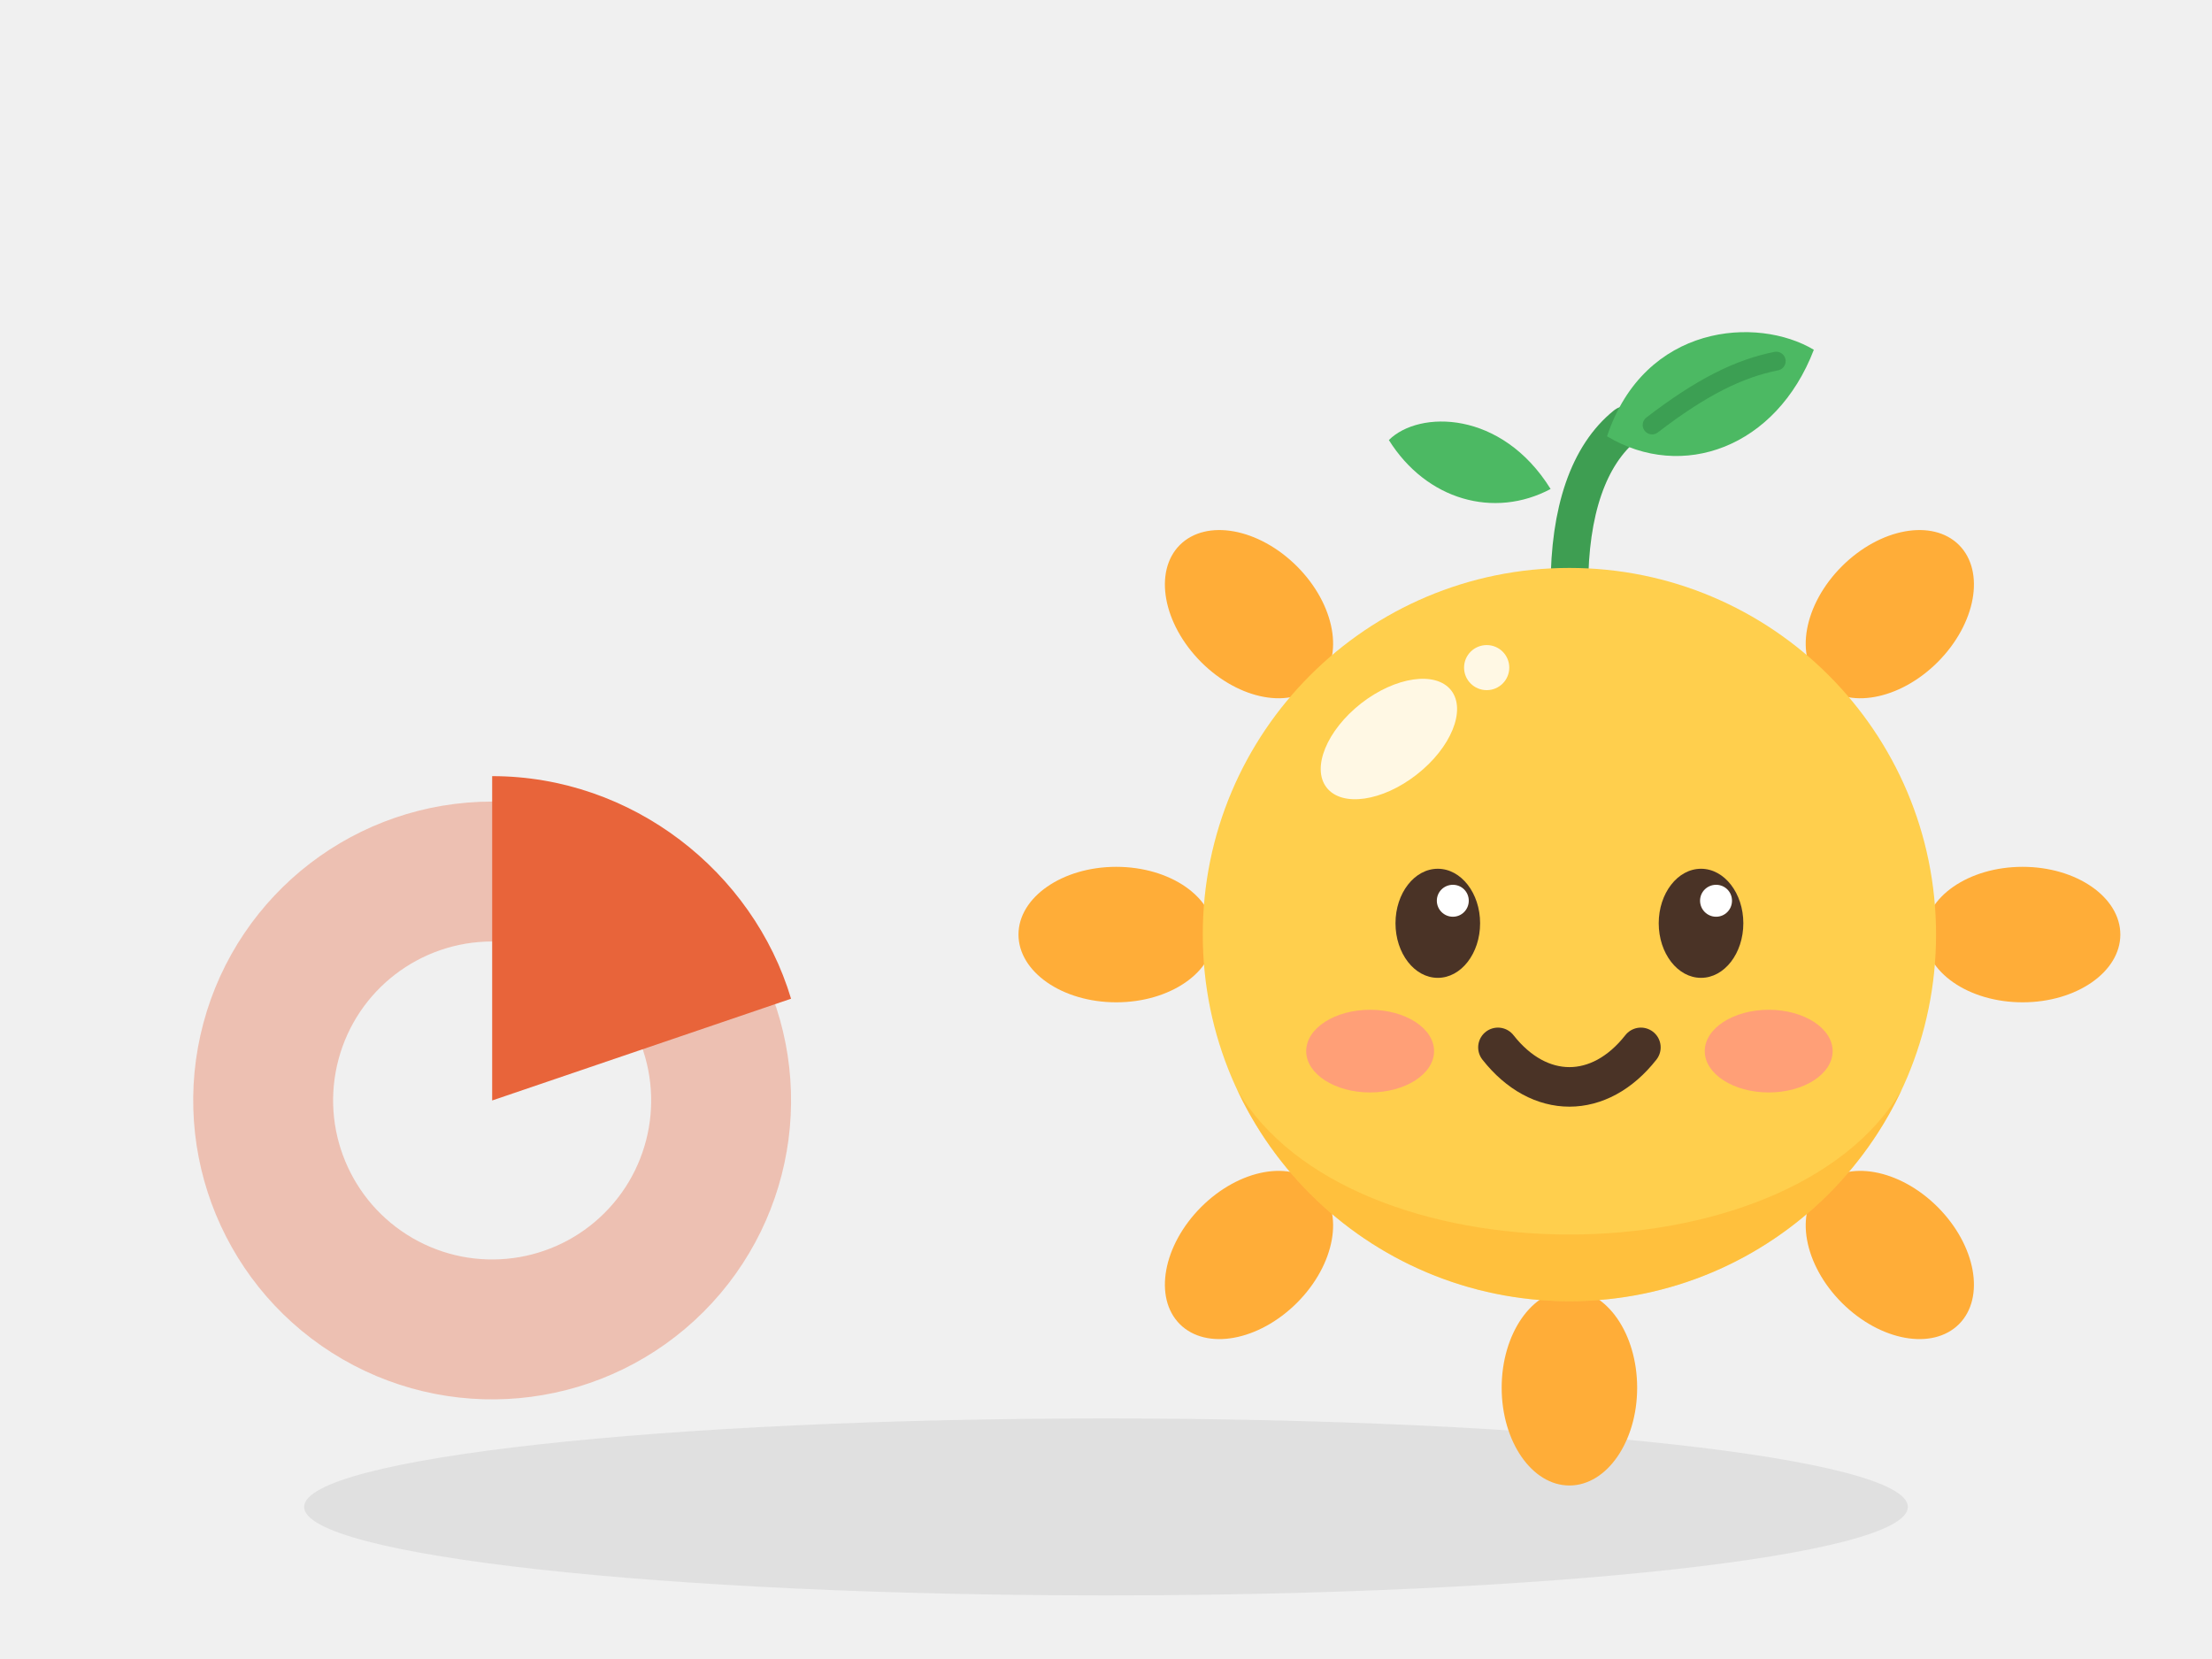
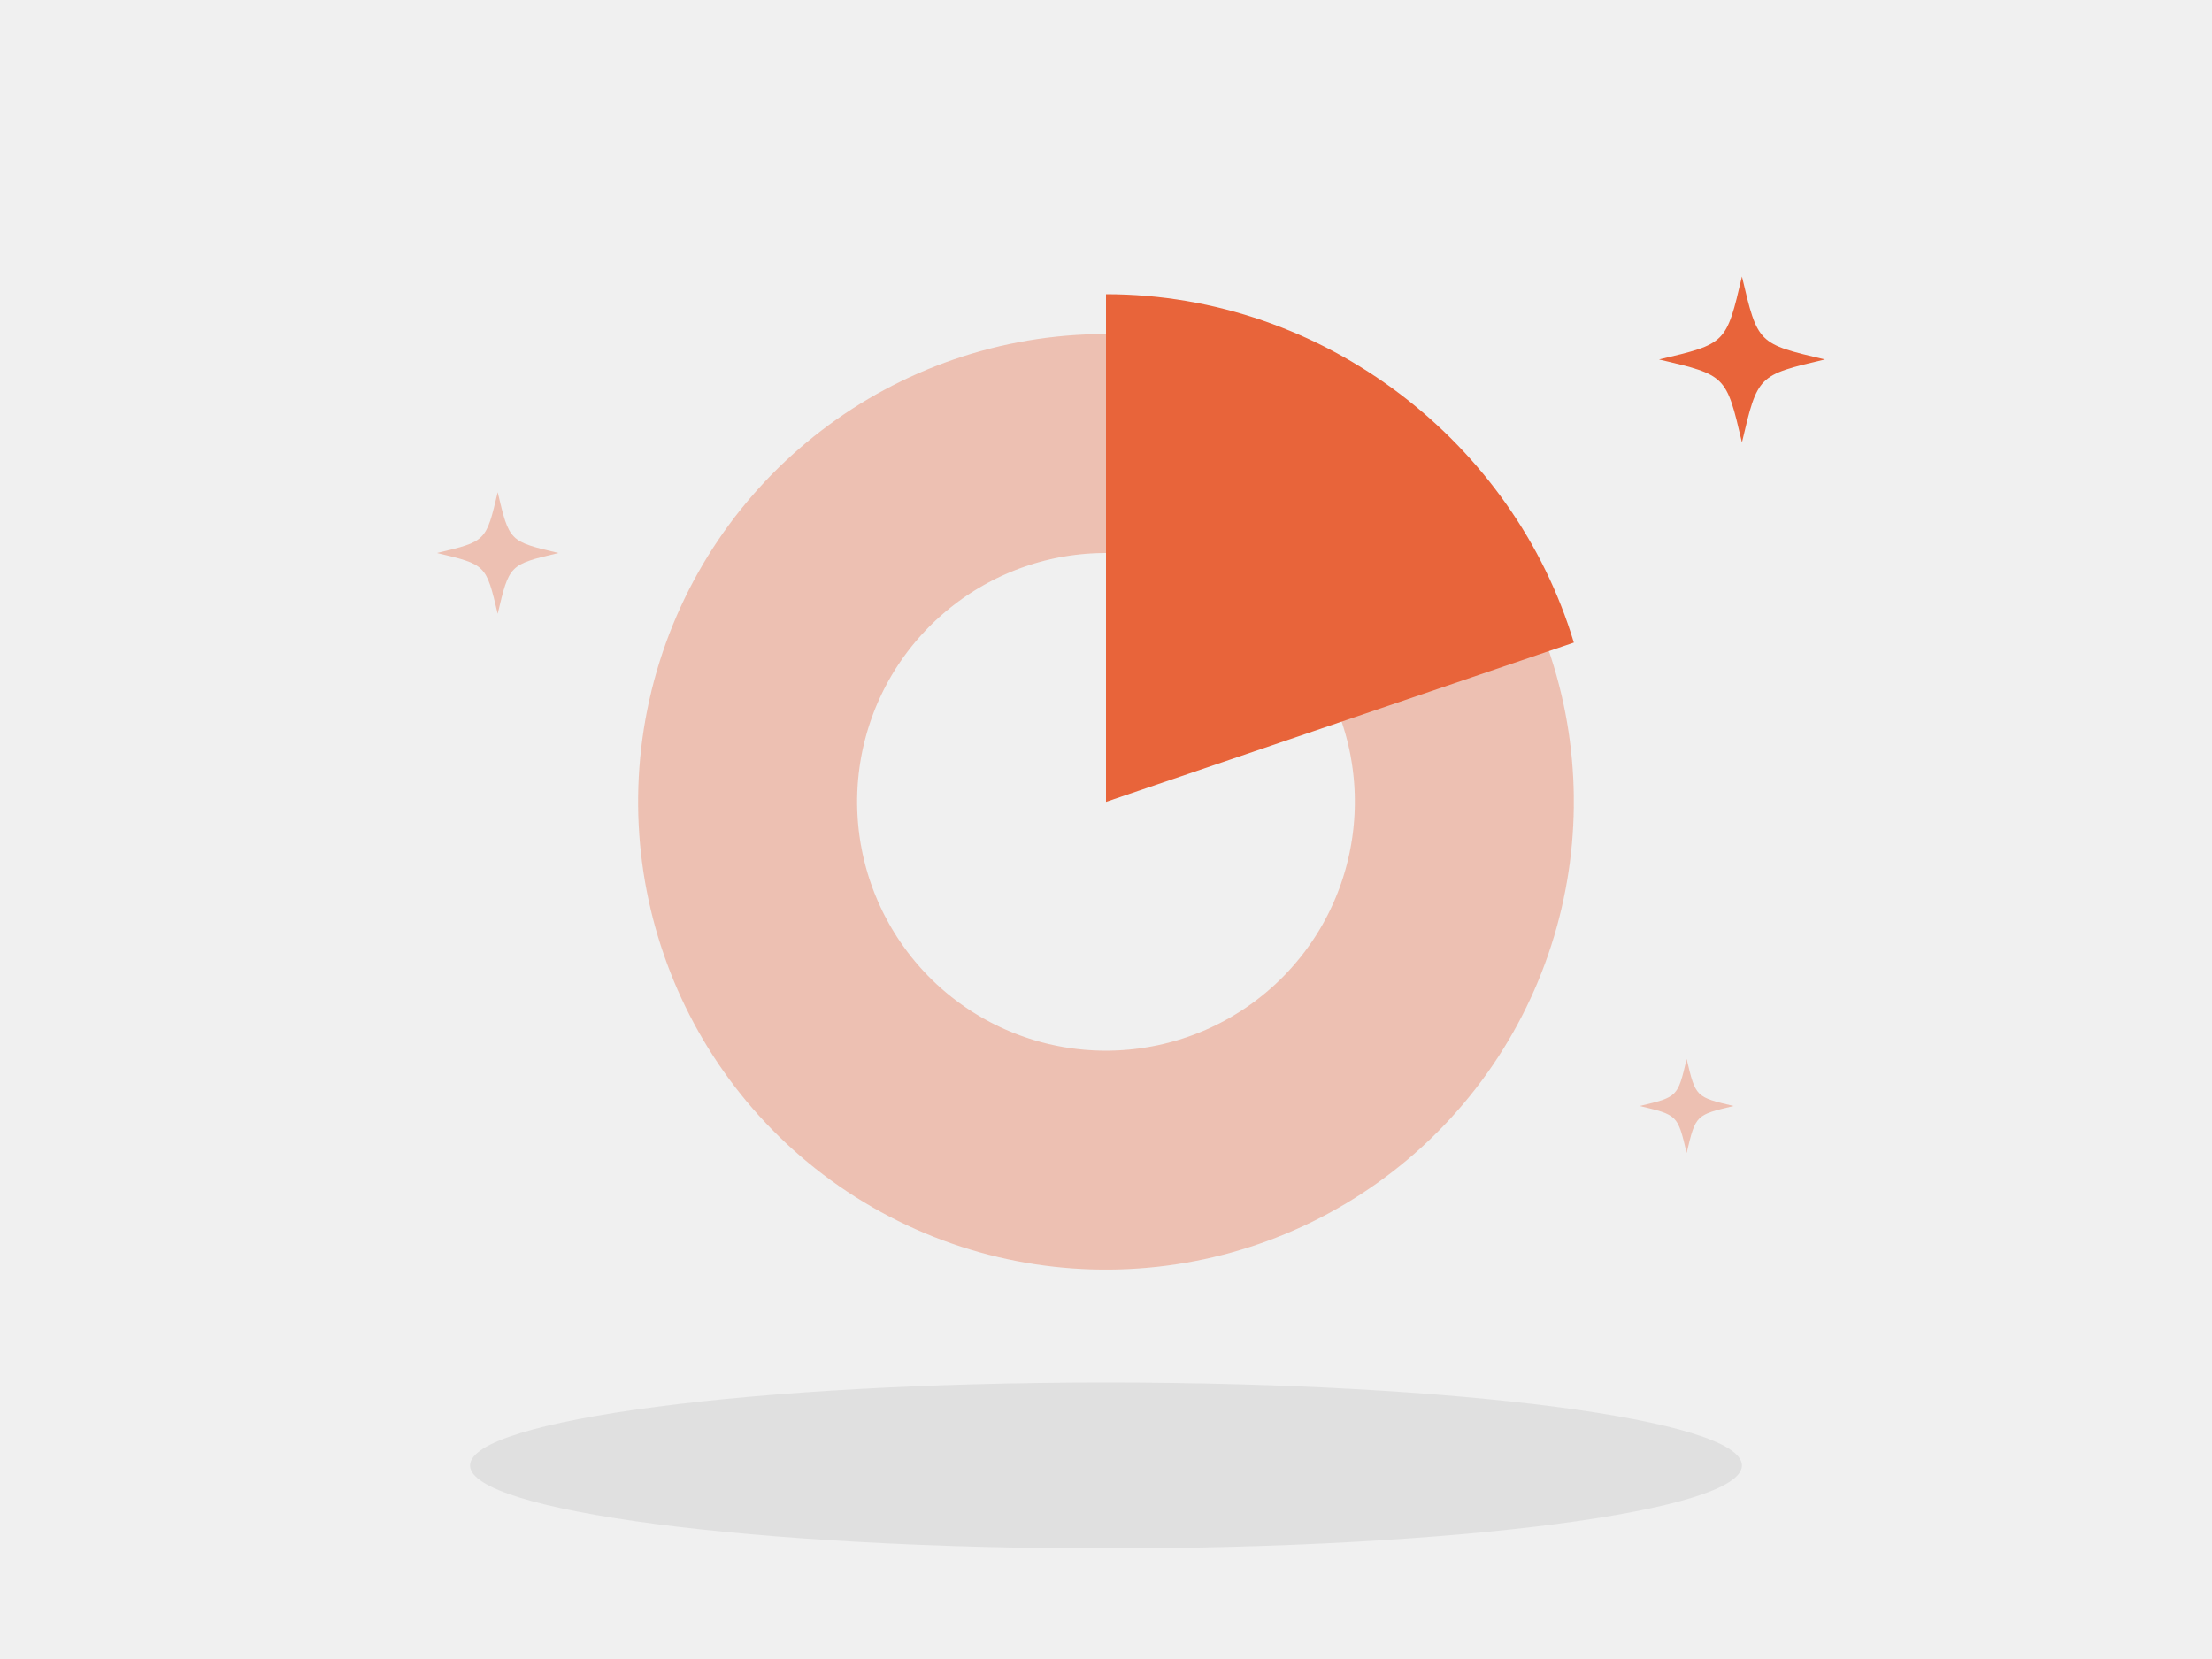
<svg xmlns="http://www.w3.org/2000/svg" viewBox="0 0 160 120" width="160" height="120">
-   <path d="M 138 109 C 138 112.53 112.03 115.4 80 115.4 C 47.97 115.4 22 112.53 22 109 C 22 105.47 47.97 102.6 80 102.6 C 112.03 102.6 138 105.47 138 109 Z" fill="#000000" opacity="0.07" />
-   <path d="M 49.94 71.32 C 53.69 77.81 52.61 86.01 47.31 91.31 C 42.01 96.61 33.81 97.69 27.32 93.94 C 20.83 90.19 17.66 82.55 19.6 75.31 C 21.54 68.07 28.1 63.04 35.6 63.04" fill="none" stroke="#E8643A" stroke-width="10.12" stroke-linecap="round" stroke-linejoin="round" opacity="0.34" />
-   <path d="M 35.6 56.14 C 45.72 56.14 54.46 63.04 57.22 72.24 L 35.6 79.6 Z" fill="#E8643A" />
-   <path d="M 140.16 47.89 C 137.4 50.65 133.61 51.34 131.7 49.42 C 129.78 47.51 130.47 43.72 133.23 40.96 C 136 38.2 139.78 37.51 141.7 39.42 C 143.61 41.34 142.92 45.12 140.16 47.89 Z" fill="#FFAD38" />
-   <path d="M 146.3 72.5 C 142.39 72.5 139.22 70.3 139.22 67.6 C 139.22 64.9 142.39 62.7 146.3 62.7 C 150.2 62.7 153.37 64.9 153.37 67.6 C 153.37 70.3 150.2 72.5 146.3 72.5 Z" fill="#FFAD38" />
-   <path d="M 133.23 94.24 C 130.47 91.48 129.78 87.69 131.7 85.78 C 133.61 83.86 137.4 84.55 140.16 87.31 C 142.92 90.08 143.61 93.86 141.7 95.78 C 139.78 97.69 136 97 133.23 94.24 Z" fill="#FFAD38" />
-   <path d="M 108.62 100.38 C 108.62 96.47 110.82 93.3 113.52 93.3 C 116.22 93.3 118.42 96.47 118.42 100.38 C 118.42 104.28 116.22 107.45 113.52 107.45 C 110.82 107.45 108.62 104.28 108.62 100.38 Z" fill="#FFAD38" />
-   <path d="M 86.88 87.31 C 89.64 84.55 93.43 83.86 95.34 85.78 C 97.26 87.69 96.57 91.48 93.81 94.24 C 91.04 97 87.26 97.69 85.34 95.78 C 83.43 93.86 84.12 90.08 86.88 87.31 Z" fill="#FFAD38" />
-   <path d="M 80.74 62.7 C 84.65 62.7 87.82 64.9 87.82 67.6 C 87.82 70.3 84.65 72.5 80.74 72.5 C 76.84 72.5 73.67 70.3 73.67 67.6 C 73.67 64.9 76.84 62.7 80.74 62.7 Z" fill="#FFAD38" />
-   <path d="M 93.81 40.96 C 96.57 43.72 97.26 47.51 95.34 49.42 C 93.43 51.34 89.64 50.65 86.88 47.89 C 84.12 45.12 83.43 41.34 85.34 39.42 C 87.26 37.51 91.04 38.2 93.81 40.96 Z" fill="#FFAD38" />
-   <path d="M 113.52 42.44 C 113.52 37 114.88 32.92 117.6 30.74" fill="none" stroke="#3E9E52" stroke-width="2.72" stroke-linecap="round" stroke-linejoin="round" />
-   <path d="M 116.24 31.56 C 118.96 23.4 127.12 22.86 131.2 25.3 C 128.48 32.38 121.68 34.82 116.24 31.56 Z" fill="#4CB963" />
-   <path d="M 119.5 30.74 C 123.04 28.02 125.76 26.66 128.48 26.12" fill="none" stroke="#2F8A45" stroke-width="1.36" stroke-linecap="round" stroke-linejoin="round" opacity="0.55" />
-   <path d="M 112.16 35.37 C 108.62 29.66 102.64 29.66 100.46 31.83 C 103.18 36.18 108.08 37.54 112.16 35.37 Z" fill="#4CB963" />
-   <path d="M 140.04 67.6 C 140.04 82.25 128.17 94.12 113.52 94.12 C 98.87 94.12 87 82.25 87 67.6 C 87 52.95 98.87 41.08 113.52 41.08 C 128.17 41.08 140.04 52.95 140.04 67.6 Z" fill="#FFCF4D" />
-   <path d="M 137.56 78.81 C 133.2 88.15 123.83 94.12 113.52 94.12 C 103.21 94.12 93.84 88.15 89.48 78.81 C 97.64 92.79 129.4 92.79 137.56 78.81 Z" fill="#FFAE2B" opacity="0.45" />
-   <path d="M 104.97 49.94 C 106.07 51.36 104.96 54.09 102.47 56.03 C 99.99 57.97 97.07 58.39 95.96 56.97 C 94.85 55.55 95.97 52.83 98.45 50.88 C 100.94 48.94 103.86 48.52 104.97 49.94 Z" fill="#FFFFFF" opacity="0.85" />
-   <path d="M 109.17 48.29 C 109.17 49.19 108.44 49.92 107.54 49.92 C 106.63 49.92 105.9 49.19 105.9 48.29 C 105.9 47.39 106.63 46.66 107.54 46.66 C 108.44 46.66 109.17 47.39 109.17 48.29 Z" fill="#FFFFFF" opacity="0.85" />
-   <path d="M 103.73 76.03 C 103.73 77.68 101.66 79.02 99.1 79.02 C 96.55 79.02 94.48 77.68 94.48 76.03 C 94.48 74.38 96.55 73.04 99.1 73.04 C 101.66 73.04 103.73 74.38 103.73 76.03 Z" fill="#FF7F93" opacity="0.6" />
-   <path d="M 132.56 76.03 C 132.56 77.68 130.49 79.02 127.94 79.02 C 125.38 79.02 123.31 77.68 123.31 76.03 C 123.31 74.38 125.38 73.04 127.94 73.04 C 130.49 73.04 132.56 74.38 132.56 76.03 Z" fill="#FF7F93" opacity="0.6" />
-   <path d="M 107.06 66.78 C 107.06 68.96 105.69 70.73 104 70.73 C 102.31 70.73 100.94 68.96 100.94 66.78 C 100.94 64.61 102.31 62.84 104 62.84 C 105.69 62.84 107.06 64.61 107.06 66.78 Z" fill="#4A3326" />
-   <path d="M 106.24 65.15 C 106.24 65.79 105.73 66.31 105.09 66.31 C 104.45 66.31 103.93 65.79 103.93 65.15 C 103.93 64.51 104.45 64 105.09 64 C 105.73 64 106.24 64.51 106.24 65.15 Z" fill="#FFFFFF" />
-   <path d="M 126.1 66.78 C 126.1 68.96 124.73 70.73 123.04 70.73 C 121.35 70.73 119.98 68.96 119.98 66.78 C 119.98 64.61 121.35 62.84 123.04 62.84 C 124.73 62.84 126.1 64.61 126.1 66.78 Z" fill="#4A3326" />
-   <path d="M 125.28 65.15 C 125.28 65.79 124.77 66.31 124.13 66.31 C 123.49 66.31 122.97 65.79 122.97 65.15 C 122.97 64.51 123.49 64 124.13 64 C 124.77 64 125.28 64.51 125.28 65.15 Z" fill="#FFFFFF" />
-   <path d="M 108.35 75.76 C 111.34 79.57 115.7 79.57 118.69 75.76" fill="none" stroke="#4A3326" stroke-width="2.86" stroke-linecap="round" stroke-linejoin="round" />
+   <path d="M 126 106 C 126 109.31 105.41 112 80 112 C 54.59 112 34 109.31 34 106 C 34 102.69 54.59 100 80 100 C 105.41 100 126 102.69 126 106 Z" fill="#000000" opacity="0.07" />
+   <path d="M 102.45 45.04 C 108.31 55.2 106.62 68.03 98.33 76.33 C 90.03 84.62 77.2 86.31 67.04 80.45 C 56.88 74.58 51.93 62.62 54.96 51.29 C 58 39.96 68.27 32.08 80 32.08" fill="none" stroke="#E8643A" stroke-width="15.84" stroke-linecap="round" stroke-linejoin="round" opacity="0.34" />
+   <path d="M 80 21.28 C 95.84 21.28 109.52 32.08 113.84 46.48 L 80 58 Z" fill="#E8643A" />
+   <path d="M 126 20 C 127.14 24.86 127.14 24.86 132 26 C 127.14 27.14 127.14 27.14 126 32 C 124.86 27.14 124.86 27.14 120 26 C 124.86 24.86 124.86 24.86 126 20 Z" fill="#E8643A" />
+   <path d="M 36 35.6 C 36.84 39.16 36.84 39.16 40.4 40 C 36.84 40.84 36.84 40.84 36 44.4 C 35.16 40.84 35.16 40.84 31.6 40 C 35.16 39.16 35.16 39.16 36 35.6 Z" fill="#E8643A" opacity="0.34" />
+   <path d="M 122 76.6 C 122.65 79.35 122.65 79.35 125.4 80 C 122.65 80.65 122.65 80.65 122 83.4 C 121.35 80.65 121.35 80.65 118.6 80 C 121.35 79.35 121.35 79.35 122 76.6 Z" fill="#E8643A" opacity="0.34" />
</svg>
